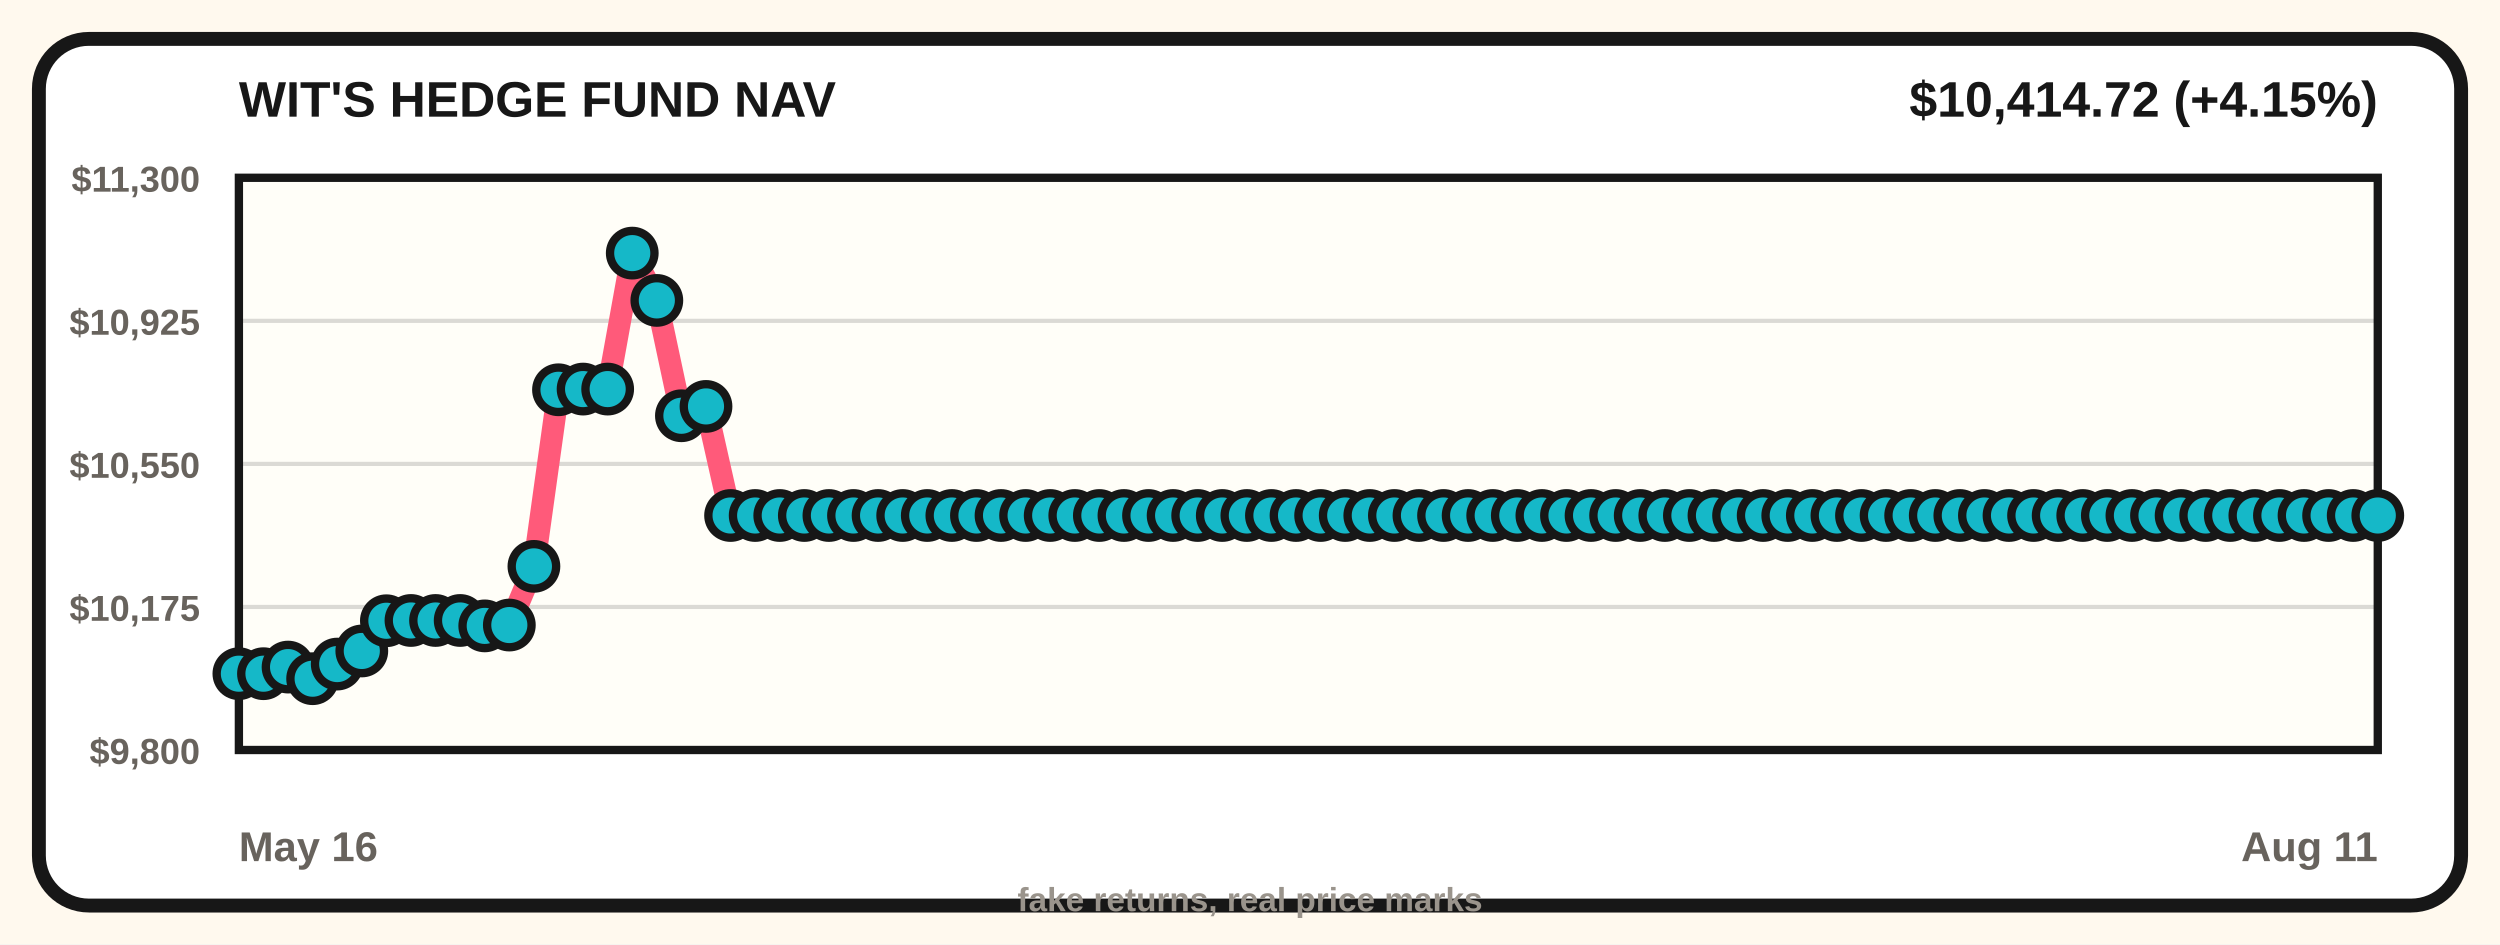
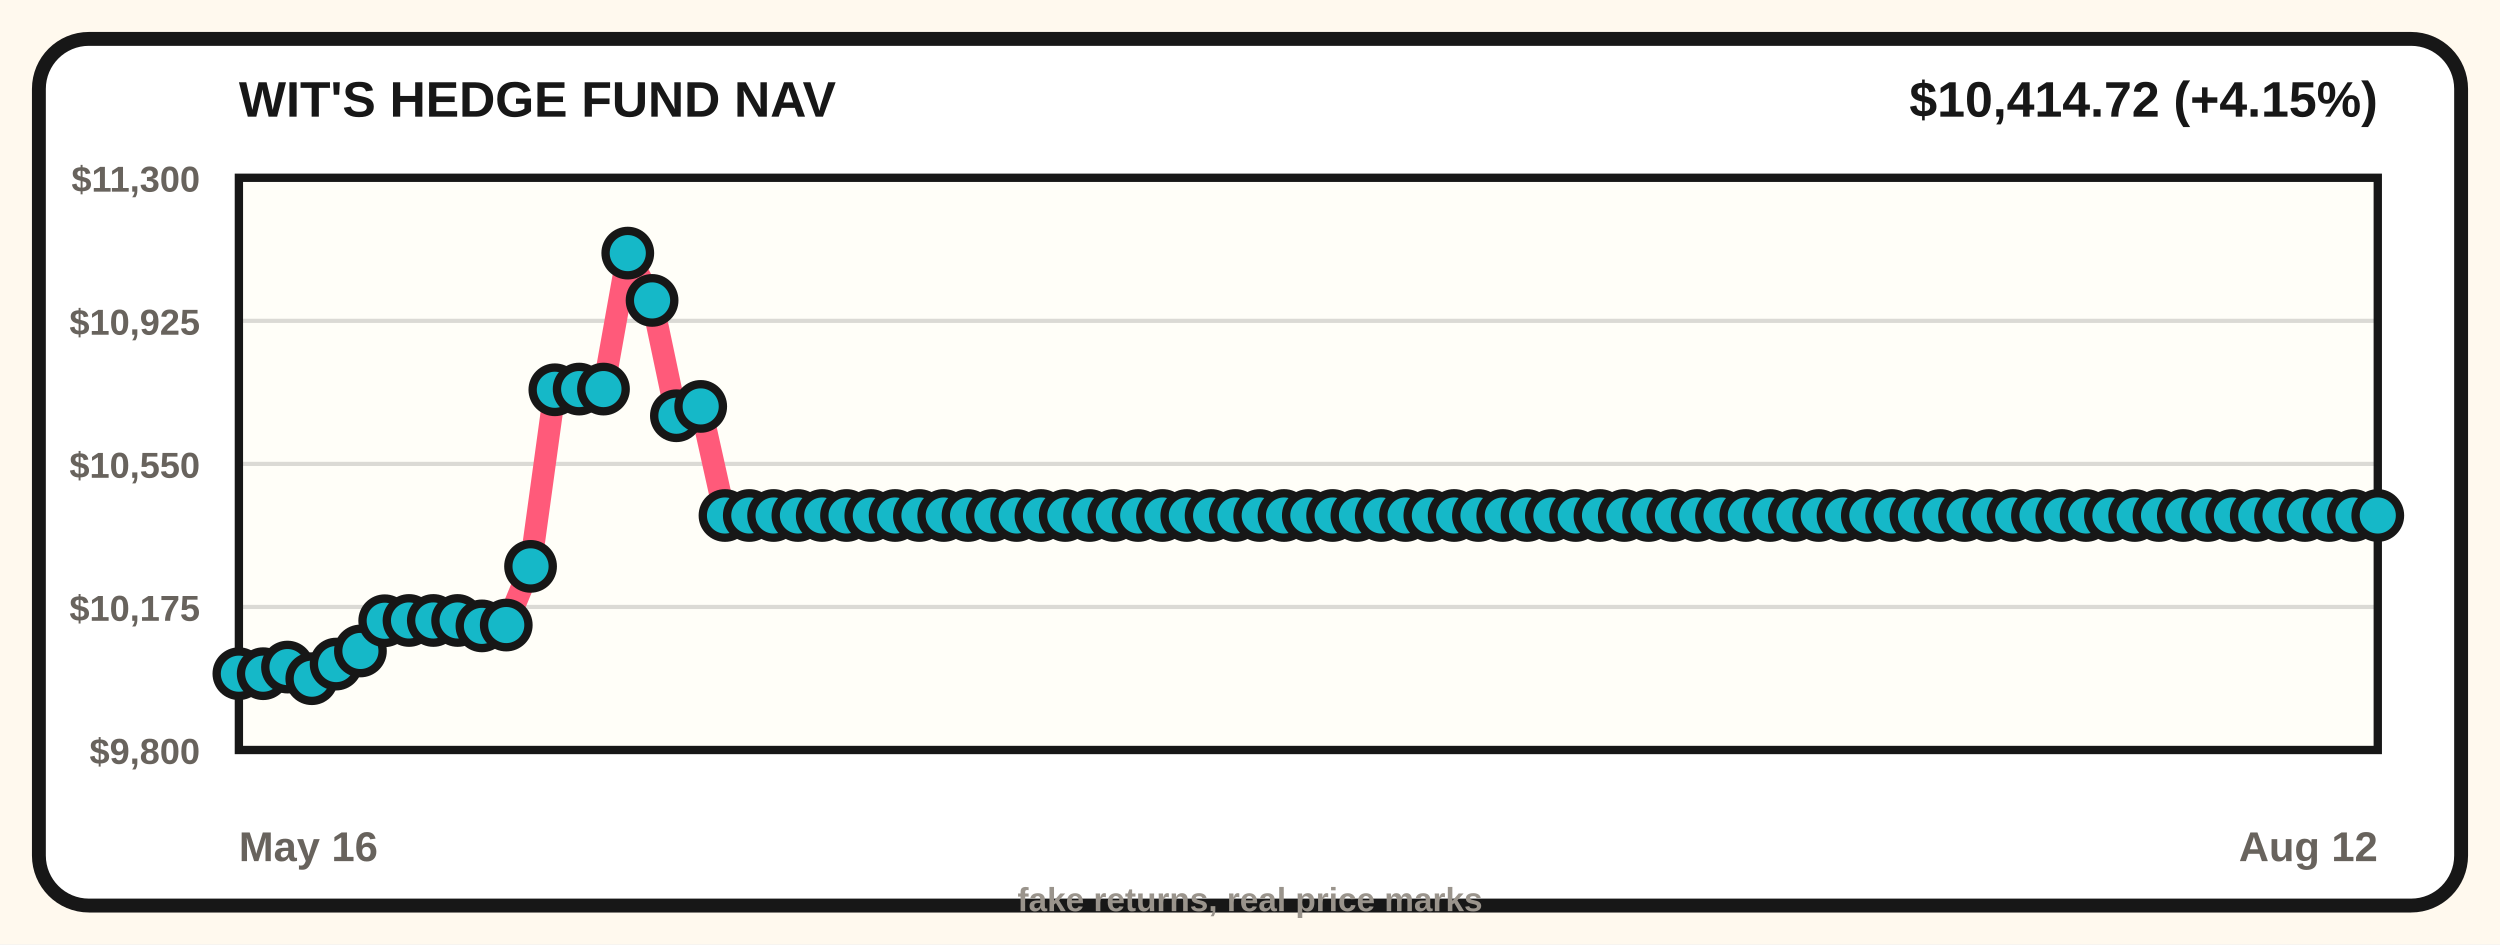
<svg xmlns="http://www.w3.org/2000/svg" width="900" height="340" viewBox="0 0 900 340" role="img" aria-label="Wit's Hedge Fund fake NAV chart">
  <rect width="900" height="340" fill="#fff9ee" />
  <rect x="14" y="14" width="872" height="312" rx="18" fill="#ffffff" stroke="#171717" stroke-width="5" />
  <rect x="86" y="64" width="770" height="206" fill="#fffef8" stroke="#171717" stroke-width="3" />
  <line x1="86" y1="270" x2="856" y2="270" stroke="#171717" stroke-width="1.5" opacity="0.16" />
  <text x="72" y="275" text-anchor="end" font-family="Arial, sans-serif" font-size="13" font-weight="800" fill="#68635d">$9,800</text>
  <line x1="86" y1="218.5" x2="856" y2="218.5" stroke="#171717" stroke-width="1.5" opacity="0.16" />
  <text x="72" y="223.5" text-anchor="end" font-family="Arial, sans-serif" font-size="13" font-weight="800" fill="#68635d">$10,175</text>
  <line x1="86" y1="167" x2="856" y2="167" stroke="#171717" stroke-width="1.5" opacity="0.16" />
  <text x="72" y="172" text-anchor="end" font-family="Arial, sans-serif" font-size="13" font-weight="800" fill="#68635d">$10,550</text>
  <line x1="86" y1="115.5" x2="856" y2="115.5" stroke="#171717" stroke-width="1.5" opacity="0.16" />
  <text x="72" y="120.5" text-anchor="end" font-family="Arial, sans-serif" font-size="13" font-weight="800" fill="#68635d">$10,925</text>
  <line x1="86" y1="64" x2="856" y2="64" stroke="#171717" stroke-width="1.5" opacity="0.16" />
  <text x="72" y="69" text-anchor="end" font-family="Arial, sans-serif" font-size="13" font-weight="800" fill="#68635d">$11,300</text>
-   <polyline points="86,242.53 94.85,242.53 103.7,240.15 112.55,244.33 121.4,239.07 130.25,234.35 139.1,223.47 147.95,223.37 156.8,223.37 165.66,223.37 174.51,225.32 183.36,225.02 192.21,203.89 201.06,140.32 209.91,140.07 218.76,140.07 227.61,91.12 236.46,108.15 245.31,149.67 254.16,146.31 263.01,185.58 271.86,185.58 280.71,185.58 289.56,185.58 298.41,185.58 307.26,185.58 316.11,185.58 324.97,185.58 333.82,185.58 342.67,185.58 351.52,185.58 360.37,185.58 369.22,185.58 378.07,185.58 386.92,185.58 395.77,185.58 404.62,185.58 413.47,185.58 422.32,185.58 431.17,185.58 440.02,185.58 448.87,185.58 457.72,185.58 466.57,185.58 475.43,185.58 484.28,185.58 493.13,185.58 501.98,185.58 510.83,185.58 519.68,185.58 528.53,185.58 537.38,185.58 546.23,185.58 555.08,185.58 563.93,185.58 572.78,185.58 581.63,185.58 590.48,185.58 599.33,185.58 608.18,185.58 617.03,185.58 625.89,185.58 634.74,185.58 643.59,185.58 652.44,185.58 661.29,185.58 670.14,185.58 678.99,185.58 687.84,185.58 696.69,185.58 705.54,185.58 714.39,185.58 723.24,185.58 732.09,185.58 740.94,185.58 749.79,185.58 758.64,185.58 767.49,185.58 776.34,185.58 785.2,185.58 794.05,185.58 802.9,185.58 811.75,185.58 820.6,185.58 829.45,185.58 838.3,185.58 847.15,185.58 856,185.58" fill="none" stroke="#ff5a7a" stroke-width="8" stroke-linecap="round" stroke-linejoin="round" />
+   <polyline points="86,242.53 94.75,242.53 103.5,240.15 112.25,244.33 121,239.07 129.75,234.35 138.5,223.47 147.25,223.37 156,223.37 164.75,223.37 173.5,225.32 182.25,225.02 191,203.89 199.75,140.32 208.5,140.07 217.25,140.07 226,91.12 234.75,108.15 243.5,149.67 252.25,146.31 261,185.58 269.75,185.58 278.5,185.58 287.25,185.58 296,185.58 304.75,185.58 313.5,185.58 322.25,185.58 331,185.58 339.75,185.58 348.5,185.58 357.25,185.58 366,185.58 374.75,185.58 383.5,185.58 392.25,185.58 401,185.58 409.75,185.58 418.5,185.58 427.25,185.58 436,185.58 444.75,185.58 453.5,185.58 462.25,185.58 471,185.58 479.75,185.58 488.5,185.58 497.25,185.58 506,185.58 514.75,185.58 523.5,185.58 532.25,185.58 541,185.58 549.75,185.58 558.5,185.58 567.25,185.58 576,185.58 584.75,185.58 593.5,185.58 602.25,185.58 611,185.58 619.75,185.58 628.5,185.58 637.25,185.58 646,185.58 654.75,185.58 663.5,185.58 672.25,185.58 681,185.58 689.75,185.58 698.5,185.58 707.25,185.58 716,185.58 724.75,185.58 733.5,185.58 742.25,185.58 751,185.58 759.75,185.58 768.5,185.58 777.25,185.58 786,185.58 794.75,185.58 803.5,185.58 812.25,185.58 821,185.58 829.75,185.58 838.5,185.58 847.25,185.58 856,185.58" fill="none" stroke="#ff5a7a" stroke-width="8" stroke-linecap="round" stroke-linejoin="round" />
  <circle cx="86" cy="242.53" r="8" fill="#15b8c8" stroke="#171717" stroke-width="3" />
-   <circle cx="94.85" cy="242.53" r="8" fill="#15b8c8" stroke="#171717" stroke-width="3" />
-   <circle cx="103.7" cy="240.15" r="8" fill="#15b8c8" stroke="#171717" stroke-width="3" />
-   <circle cx="112.55" cy="244.33" r="8" fill="#15b8c8" stroke="#171717" stroke-width="3" />
-   <circle cx="121.4" cy="239.07" r="8" fill="#15b8c8" stroke="#171717" stroke-width="3" />
-   <circle cx="130.25" cy="234.35" r="8" fill="#15b8c8" stroke="#171717" stroke-width="3" />
-   <circle cx="139.1" cy="223.47" r="8" fill="#15b8c8" stroke="#171717" stroke-width="3" />
-   <circle cx="147.95" cy="223.37" r="8" fill="#15b8c8" stroke="#171717" stroke-width="3" />
-   <circle cx="156.8" cy="223.37" r="8" fill="#15b8c8" stroke="#171717" stroke-width="3" />
-   <circle cx="165.66" cy="223.37" r="8" fill="#15b8c8" stroke="#171717" stroke-width="3" />
-   <circle cx="174.51" cy="225.32" r="8" fill="#15b8c8" stroke="#171717" stroke-width="3" />
-   <circle cx="183.36" cy="225.02" r="8" fill="#15b8c8" stroke="#171717" stroke-width="3" />
-   <circle cx="192.21" cy="203.89" r="8" fill="#15b8c8" stroke="#171717" stroke-width="3" />
-   <circle cx="201.06" cy="140.32" r="8" fill="#15b8c8" stroke="#171717" stroke-width="3" />
-   <circle cx="209.91" cy="140.07" r="8" fill="#15b8c8" stroke="#171717" stroke-width="3" />
-   <circle cx="218.76" cy="140.07" r="8" fill="#15b8c8" stroke="#171717" stroke-width="3" />
-   <circle cx="227.61" cy="91.12" r="8" fill="#15b8c8" stroke="#171717" stroke-width="3" />
-   <circle cx="236.46" cy="108.15" r="8" fill="#15b8c8" stroke="#171717" stroke-width="3" />
-   <circle cx="245.31" cy="149.67" r="8" fill="#15b8c8" stroke="#171717" stroke-width="3" />
-   <circle cx="254.16" cy="146.31" r="8" fill="#15b8c8" stroke="#171717" stroke-width="3" />
-   <circle cx="263.01" cy="185.58" r="8" fill="#15b8c8" stroke="#171717" stroke-width="3" />
-   <circle cx="271.86" cy="185.58" r="8" fill="#15b8c8" stroke="#171717" stroke-width="3" />
-   <circle cx="280.71" cy="185.58" r="8" fill="#15b8c8" stroke="#171717" stroke-width="3" />
-   <circle cx="289.56" cy="185.58" r="8" fill="#15b8c8" stroke="#171717" stroke-width="3" />
-   <circle cx="298.41" cy="185.58" r="8" fill="#15b8c8" stroke="#171717" stroke-width="3" />
-   <circle cx="307.26" cy="185.58" r="8" fill="#15b8c8" stroke="#171717" stroke-width="3" />
-   <circle cx="316.11" cy="185.58" r="8" fill="#15b8c8" stroke="#171717" stroke-width="3" />
-   <circle cx="324.97" cy="185.58" r="8" fill="#15b8c8" stroke="#171717" stroke-width="3" />
-   <circle cx="333.82" cy="185.58" r="8" fill="#15b8c8" stroke="#171717" stroke-width="3" />
-   <circle cx="342.67" cy="185.58" r="8" fill="#15b8c8" stroke="#171717" stroke-width="3" />
-   <circle cx="351.52" cy="185.58" r="8" fill="#15b8c8" stroke="#171717" stroke-width="3" />
-   <circle cx="360.37" cy="185.58" r="8" fill="#15b8c8" stroke="#171717" stroke-width="3" />
-   <circle cx="369.22" cy="185.58" r="8" fill="#15b8c8" stroke="#171717" stroke-width="3" />
-   <circle cx="378.07" cy="185.58" r="8" fill="#15b8c8" stroke="#171717" stroke-width="3" />
-   <circle cx="386.92" cy="185.58" r="8" fill="#15b8c8" stroke="#171717" stroke-width="3" />
-   <circle cx="395.77" cy="185.58" r="8" fill="#15b8c8" stroke="#171717" stroke-width="3" />
-   <circle cx="404.62" cy="185.58" r="8" fill="#15b8c8" stroke="#171717" stroke-width="3" />
-   <circle cx="413.47" cy="185.58" r="8" fill="#15b8c8" stroke="#171717" stroke-width="3" />
-   <circle cx="422.32" cy="185.58" r="8" fill="#15b8c8" stroke="#171717" stroke-width="3" />
-   <circle cx="431.17" cy="185.58" r="8" fill="#15b8c8" stroke="#171717" stroke-width="3" />
-   <circle cx="440.02" cy="185.58" r="8" fill="#15b8c8" stroke="#171717" stroke-width="3" />
-   <circle cx="448.87" cy="185.58" r="8" fill="#15b8c8" stroke="#171717" stroke-width="3" />
-   <circle cx="457.72" cy="185.58" r="8" fill="#15b8c8" stroke="#171717" stroke-width="3" />
-   <circle cx="466.57" cy="185.58" r="8" fill="#15b8c8" stroke="#171717" stroke-width="3" />
-   <circle cx="475.43" cy="185.58" r="8" fill="#15b8c8" stroke="#171717" stroke-width="3" />
-   <circle cx="484.28" cy="185.58" r="8" fill="#15b8c8" stroke="#171717" stroke-width="3" />
-   <circle cx="493.13" cy="185.58" r="8" fill="#15b8c8" stroke="#171717" stroke-width="3" />
-   <circle cx="501.98" cy="185.58" r="8" fill="#15b8c8" stroke="#171717" stroke-width="3" />
-   <circle cx="510.83" cy="185.58" r="8" fill="#15b8c8" stroke="#171717" stroke-width="3" />
-   <circle cx="519.68" cy="185.58" r="8" fill="#15b8c8" stroke="#171717" stroke-width="3" />
-   <circle cx="528.53" cy="185.58" r="8" fill="#15b8c8" stroke="#171717" stroke-width="3" />
-   <circle cx="537.38" cy="185.58" r="8" fill="#15b8c8" stroke="#171717" stroke-width="3" />
-   <circle cx="546.23" cy="185.58" r="8" fill="#15b8c8" stroke="#171717" stroke-width="3" />
-   <circle cx="555.08" cy="185.58" r="8" fill="#15b8c8" stroke="#171717" stroke-width="3" />
-   <circle cx="563.93" cy="185.58" r="8" fill="#15b8c8" stroke="#171717" stroke-width="3" />
-   <circle cx="572.78" cy="185.58" r="8" fill="#15b8c8" stroke="#171717" stroke-width="3" />
-   <circle cx="581.63" cy="185.58" r="8" fill="#15b8c8" stroke="#171717" stroke-width="3" />
-   <circle cx="590.48" cy="185.58" r="8" fill="#15b8c8" stroke="#171717" stroke-width="3" />
-   <circle cx="599.33" cy="185.58" r="8" fill="#15b8c8" stroke="#171717" stroke-width="3" />
-   <circle cx="608.18" cy="185.58" r="8" fill="#15b8c8" stroke="#171717" stroke-width="3" />
-   <circle cx="617.03" cy="185.58" r="8" fill="#15b8c8" stroke="#171717" stroke-width="3" />
-   <circle cx="625.89" cy="185.58" r="8" fill="#15b8c8" stroke="#171717" stroke-width="3" />
-   <circle cx="634.74" cy="185.58" r="8" fill="#15b8c8" stroke="#171717" stroke-width="3" />
-   <circle cx="643.59" cy="185.58" r="8" fill="#15b8c8" stroke="#171717" stroke-width="3" />
-   <circle cx="652.44" cy="185.58" r="8" fill="#15b8c8" stroke="#171717" stroke-width="3" />
-   <circle cx="661.29" cy="185.58" r="8" fill="#15b8c8" stroke="#171717" stroke-width="3" />
-   <circle cx="670.14" cy="185.58" r="8" fill="#15b8c8" stroke="#171717" stroke-width="3" />
-   <circle cx="678.99" cy="185.58" r="8" fill="#15b8c8" stroke="#171717" stroke-width="3" />
-   <circle cx="687.84" cy="185.58" r="8" fill="#15b8c8" stroke="#171717" stroke-width="3" />
-   <circle cx="696.69" cy="185.58" r="8" fill="#15b8c8" stroke="#171717" stroke-width="3" />
-   <circle cx="705.54" cy="185.58" r="8" fill="#15b8c8" stroke="#171717" stroke-width="3" />
-   <circle cx="714.39" cy="185.58" r="8" fill="#15b8c8" stroke="#171717" stroke-width="3" />
-   <circle cx="723.24" cy="185.58" r="8" fill="#15b8c8" stroke="#171717" stroke-width="3" />
-   <circle cx="732.09" cy="185.58" r="8" fill="#15b8c8" stroke="#171717" stroke-width="3" />
-   <circle cx="740.94" cy="185.58" r="8" fill="#15b8c8" stroke="#171717" stroke-width="3" />
-   <circle cx="749.79" cy="185.58" r="8" fill="#15b8c8" stroke="#171717" stroke-width="3" />
-   <circle cx="758.64" cy="185.58" r="8" fill="#15b8c8" stroke="#171717" stroke-width="3" />
-   <circle cx="767.49" cy="185.58" r="8" fill="#15b8c8" stroke="#171717" stroke-width="3" />
-   <circle cx="776.34" cy="185.58" r="8" fill="#15b8c8" stroke="#171717" stroke-width="3" />
-   <circle cx="785.2" cy="185.58" r="8" fill="#15b8c8" stroke="#171717" stroke-width="3" />
-   <circle cx="794.05" cy="185.58" r="8" fill="#15b8c8" stroke="#171717" stroke-width="3" />
-   <circle cx="802.9" cy="185.58" r="8" fill="#15b8c8" stroke="#171717" stroke-width="3" />
-   <circle cx="811.75" cy="185.58" r="8" fill="#15b8c8" stroke="#171717" stroke-width="3" />
-   <circle cx="820.6" cy="185.58" r="8" fill="#15b8c8" stroke="#171717" stroke-width="3" />
-   <circle cx="829.45" cy="185.58" r="8" fill="#15b8c8" stroke="#171717" stroke-width="3" />
-   <circle cx="838.3" cy="185.58" r="8" fill="#15b8c8" stroke="#171717" stroke-width="3" />
-   <circle cx="847.15" cy="185.58" r="8" fill="#15b8c8" stroke="#171717" stroke-width="3" />
+   <circle cx="94.75" cy="242.53" r="8" fill="#15b8c8" stroke="#171717" stroke-width="3" />
+   <circle cx="103.5" cy="240.15" r="8" fill="#15b8c8" stroke="#171717" stroke-width="3" />
+   <circle cx="112.25" cy="244.33" r="8" fill="#15b8c8" stroke="#171717" stroke-width="3" />
+   <circle cx="121" cy="239.07" r="8" fill="#15b8c8" stroke="#171717" stroke-width="3" />
+   <circle cx="129.75" cy="234.35" r="8" fill="#15b8c8" stroke="#171717" stroke-width="3" />
+   <circle cx="138.5" cy="223.47" r="8" fill="#15b8c8" stroke="#171717" stroke-width="3" />
+   <circle cx="147.25" cy="223.37" r="8" fill="#15b8c8" stroke="#171717" stroke-width="3" />
+   <circle cx="156" cy="223.37" r="8" fill="#15b8c8" stroke="#171717" stroke-width="3" />
+   <circle cx="164.75" cy="223.37" r="8" fill="#15b8c8" stroke="#171717" stroke-width="3" />
+   <circle cx="173.5" cy="225.32" r="8" fill="#15b8c8" stroke="#171717" stroke-width="3" />
+   <circle cx="182.25" cy="225.02" r="8" fill="#15b8c8" stroke="#171717" stroke-width="3" />
+   <circle cx="191" cy="203.89" r="8" fill="#15b8c8" stroke="#171717" stroke-width="3" />
+   <circle cx="199.75" cy="140.32" r="8" fill="#15b8c8" stroke="#171717" stroke-width="3" />
+   <circle cx="208.5" cy="140.07" r="8" fill="#15b8c8" stroke="#171717" stroke-width="3" />
+   <circle cx="217.25" cy="140.07" r="8" fill="#15b8c8" stroke="#171717" stroke-width="3" />
+   <circle cx="226" cy="91.12" r="8" fill="#15b8c8" stroke="#171717" stroke-width="3" />
+   <circle cx="234.75" cy="108.15" r="8" fill="#15b8c8" stroke="#171717" stroke-width="3" />
+   <circle cx="243.5" cy="149.67" r="8" fill="#15b8c8" stroke="#171717" stroke-width="3" />
+   <circle cx="252.25" cy="146.31" r="8" fill="#15b8c8" stroke="#171717" stroke-width="3" />
+   <circle cx="261" cy="185.58" r="8" fill="#15b8c8" stroke="#171717" stroke-width="3" />
+   <circle cx="269.75" cy="185.58" r="8" fill="#15b8c8" stroke="#171717" stroke-width="3" />
+   <circle cx="278.5" cy="185.58" r="8" fill="#15b8c8" stroke="#171717" stroke-width="3" />
+   <circle cx="287.25" cy="185.58" r="8" fill="#15b8c8" stroke="#171717" stroke-width="3" />
+   <circle cx="296" cy="185.58" r="8" fill="#15b8c8" stroke="#171717" stroke-width="3" />
+   <circle cx="304.75" cy="185.58" r="8" fill="#15b8c8" stroke="#171717" stroke-width="3" />
+   <circle cx="313.5" cy="185.58" r="8" fill="#15b8c8" stroke="#171717" stroke-width="3" />
+   <circle cx="322.25" cy="185.58" r="8" fill="#15b8c8" stroke="#171717" stroke-width="3" />
+   <circle cx="331" cy="185.58" r="8" fill="#15b8c8" stroke="#171717" stroke-width="3" />
+   <circle cx="339.75" cy="185.58" r="8" fill="#15b8c8" stroke="#171717" stroke-width="3" />
+   <circle cx="348.5" cy="185.58" r="8" fill="#15b8c8" stroke="#171717" stroke-width="3" />
+   <circle cx="357.25" cy="185.58" r="8" fill="#15b8c8" stroke="#171717" stroke-width="3" />
+   <circle cx="366" cy="185.58" r="8" fill="#15b8c8" stroke="#171717" stroke-width="3" />
+   <circle cx="374.75" cy="185.58" r="8" fill="#15b8c8" stroke="#171717" stroke-width="3" />
+   <circle cx="383.5" cy="185.58" r="8" fill="#15b8c8" stroke="#171717" stroke-width="3" />
+   <circle cx="392.25" cy="185.58" r="8" fill="#15b8c8" stroke="#171717" stroke-width="3" />
+   <circle cx="401" cy="185.58" r="8" fill="#15b8c8" stroke="#171717" stroke-width="3" />
+   <circle cx="409.75" cy="185.58" r="8" fill="#15b8c8" stroke="#171717" stroke-width="3" />
+   <circle cx="418.5" cy="185.58" r="8" fill="#15b8c8" stroke="#171717" stroke-width="3" />
+   <circle cx="427.25" cy="185.58" r="8" fill="#15b8c8" stroke="#171717" stroke-width="3" />
+   <circle cx="436" cy="185.58" r="8" fill="#15b8c8" stroke="#171717" stroke-width="3" />
+   <circle cx="444.75" cy="185.58" r="8" fill="#15b8c8" stroke="#171717" stroke-width="3" />
+   <circle cx="453.5" cy="185.58" r="8" fill="#15b8c8" stroke="#171717" stroke-width="3" />
+   <circle cx="462.25" cy="185.58" r="8" fill="#15b8c8" stroke="#171717" stroke-width="3" />
+   <circle cx="471" cy="185.58" r="8" fill="#15b8c8" stroke="#171717" stroke-width="3" />
+   <circle cx="479.75" cy="185.58" r="8" fill="#15b8c8" stroke="#171717" stroke-width="3" />
+   <circle cx="488.5" cy="185.58" r="8" fill="#15b8c8" stroke="#171717" stroke-width="3" />
+   <circle cx="497.25" cy="185.58" r="8" fill="#15b8c8" stroke="#171717" stroke-width="3" />
+   <circle cx="506" cy="185.58" r="8" fill="#15b8c8" stroke="#171717" stroke-width="3" />
+   <circle cx="514.75" cy="185.58" r="8" fill="#15b8c8" stroke="#171717" stroke-width="3" />
+   <circle cx="523.5" cy="185.58" r="8" fill="#15b8c8" stroke="#171717" stroke-width="3" />
+   <circle cx="532.25" cy="185.58" r="8" fill="#15b8c8" stroke="#171717" stroke-width="3" />
+   <circle cx="541" cy="185.58" r="8" fill="#15b8c8" stroke="#171717" stroke-width="3" />
+   <circle cx="549.75" cy="185.58" r="8" fill="#15b8c8" stroke="#171717" stroke-width="3" />
+   <circle cx="558.5" cy="185.58" r="8" fill="#15b8c8" stroke="#171717" stroke-width="3" />
+   <circle cx="567.25" cy="185.58" r="8" fill="#15b8c8" stroke="#171717" stroke-width="3" />
+   <circle cx="576" cy="185.58" r="8" fill="#15b8c8" stroke="#171717" stroke-width="3" />
+   <circle cx="584.75" cy="185.58" r="8" fill="#15b8c8" stroke="#171717" stroke-width="3" />
+   <circle cx="593.5" cy="185.58" r="8" fill="#15b8c8" stroke="#171717" stroke-width="3" />
+   <circle cx="602.25" cy="185.58" r="8" fill="#15b8c8" stroke="#171717" stroke-width="3" />
+   <circle cx="611" cy="185.58" r="8" fill="#15b8c8" stroke="#171717" stroke-width="3" />
+   <circle cx="619.75" cy="185.58" r="8" fill="#15b8c8" stroke="#171717" stroke-width="3" />
+   <circle cx="628.5" cy="185.58" r="8" fill="#15b8c8" stroke="#171717" stroke-width="3" />
+   <circle cx="637.25" cy="185.58" r="8" fill="#15b8c8" stroke="#171717" stroke-width="3" />
+   <circle cx="646" cy="185.58" r="8" fill="#15b8c8" stroke="#171717" stroke-width="3" />
+   <circle cx="654.75" cy="185.58" r="8" fill="#15b8c8" stroke="#171717" stroke-width="3" />
+   <circle cx="663.5" cy="185.58" r="8" fill="#15b8c8" stroke="#171717" stroke-width="3" />
+   <circle cx="672.25" cy="185.58" r="8" fill="#15b8c8" stroke="#171717" stroke-width="3" />
+   <circle cx="681" cy="185.58" r="8" fill="#15b8c8" stroke="#171717" stroke-width="3" />
+   <circle cx="689.75" cy="185.58" r="8" fill="#15b8c8" stroke="#171717" stroke-width="3" />
+   <circle cx="698.5" cy="185.58" r="8" fill="#15b8c8" stroke="#171717" stroke-width="3" />
+   <circle cx="707.25" cy="185.58" r="8" fill="#15b8c8" stroke="#171717" stroke-width="3" />
+   <circle cx="716" cy="185.58" r="8" fill="#15b8c8" stroke="#171717" stroke-width="3" />
+   <circle cx="724.75" cy="185.58" r="8" fill="#15b8c8" stroke="#171717" stroke-width="3" />
+   <circle cx="733.5" cy="185.58" r="8" fill="#15b8c8" stroke="#171717" stroke-width="3" />
+   <circle cx="742.25" cy="185.58" r="8" fill="#15b8c8" stroke="#171717" stroke-width="3" />
+   <circle cx="751" cy="185.58" r="8" fill="#15b8c8" stroke="#171717" stroke-width="3" />
+   <circle cx="759.75" cy="185.58" r="8" fill="#15b8c8" stroke="#171717" stroke-width="3" />
+   <circle cx="768.5" cy="185.58" r="8" fill="#15b8c8" stroke="#171717" stroke-width="3" />
+   <circle cx="777.25" cy="185.58" r="8" fill="#15b8c8" stroke="#171717" stroke-width="3" />
+   <circle cx="786" cy="185.58" r="8" fill="#15b8c8" stroke="#171717" stroke-width="3" />
+   <circle cx="794.75" cy="185.58" r="8" fill="#15b8c8" stroke="#171717" stroke-width="3" />
+   <circle cx="803.5" cy="185.58" r="8" fill="#15b8c8" stroke="#171717" stroke-width="3" />
+   <circle cx="812.25" cy="185.58" r="8" fill="#15b8c8" stroke="#171717" stroke-width="3" />
+   <circle cx="821" cy="185.58" r="8" fill="#15b8c8" stroke="#171717" stroke-width="3" />
+   <circle cx="829.75" cy="185.58" r="8" fill="#15b8c8" stroke="#171717" stroke-width="3" />
+   <circle cx="838.5" cy="185.58" r="8" fill="#15b8c8" stroke="#171717" stroke-width="3" />
+   <circle cx="847.25" cy="185.58" r="8" fill="#15b8c8" stroke="#171717" stroke-width="3" />
  <circle cx="856" cy="185.58" r="8" fill="#15b8c8" stroke="#171717" stroke-width="3" />
  <text x="86" y="42" font-family="Arial, sans-serif" font-size="18" font-weight="900" fill="#171717">WIT'S HEDGE FUND NAV</text>
  <text x="856" y="42" text-anchor="end" font-family="Arial, sans-serif" font-size="18" font-weight="900" fill="#171717">$10,414.72 (+4.15%)</text>
  <text x="86" y="310" text-anchor="start" font-family="Arial, sans-serif" font-size="15" font-weight="900" fill="#68635d">May 16</text>
-   <text x="856" y="310" text-anchor="end" font-family="Arial, sans-serif" font-size="15" font-weight="900" fill="#68635d">Aug 11</text>
+   <text x="856" y="310" text-anchor="end" font-family="Arial, sans-serif" font-size="15" font-weight="900" fill="#68635d">Aug 12</text>
  <text x="450" y="328" text-anchor="middle" font-family="Arial, sans-serif" font-size="12" font-weight="800" fill="#9a948c">fake returns, real price marks</text>
</svg>
